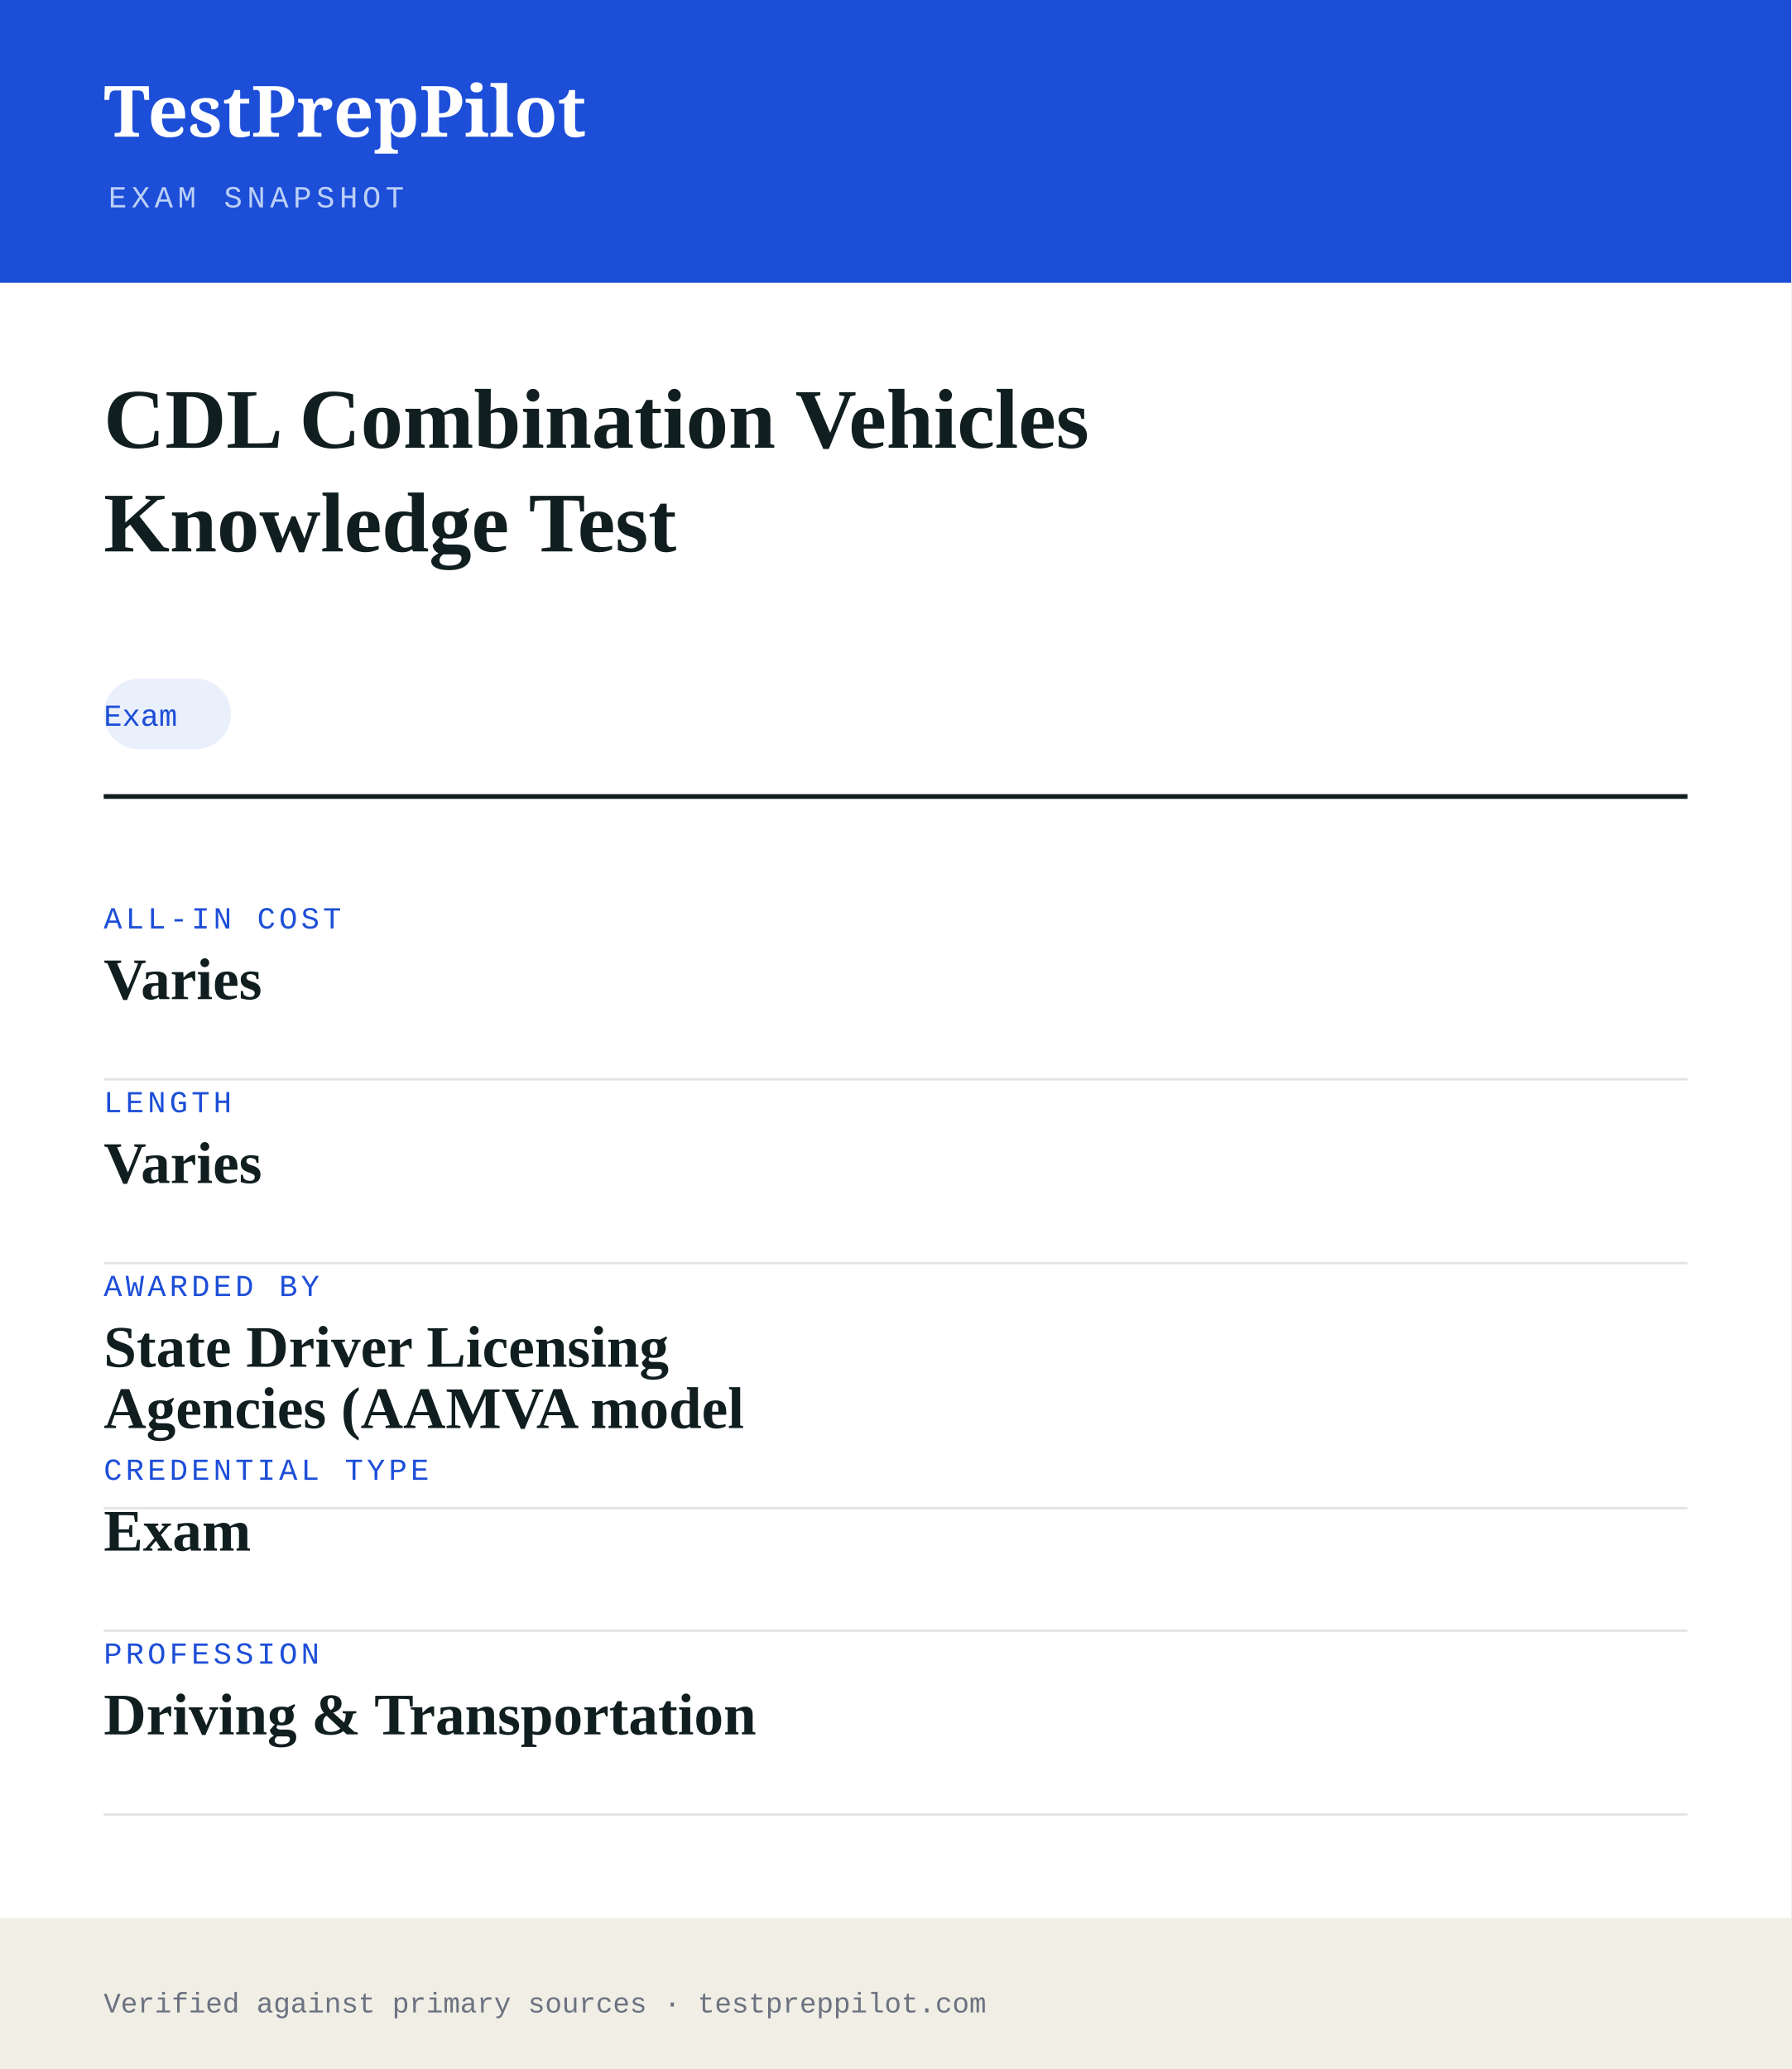
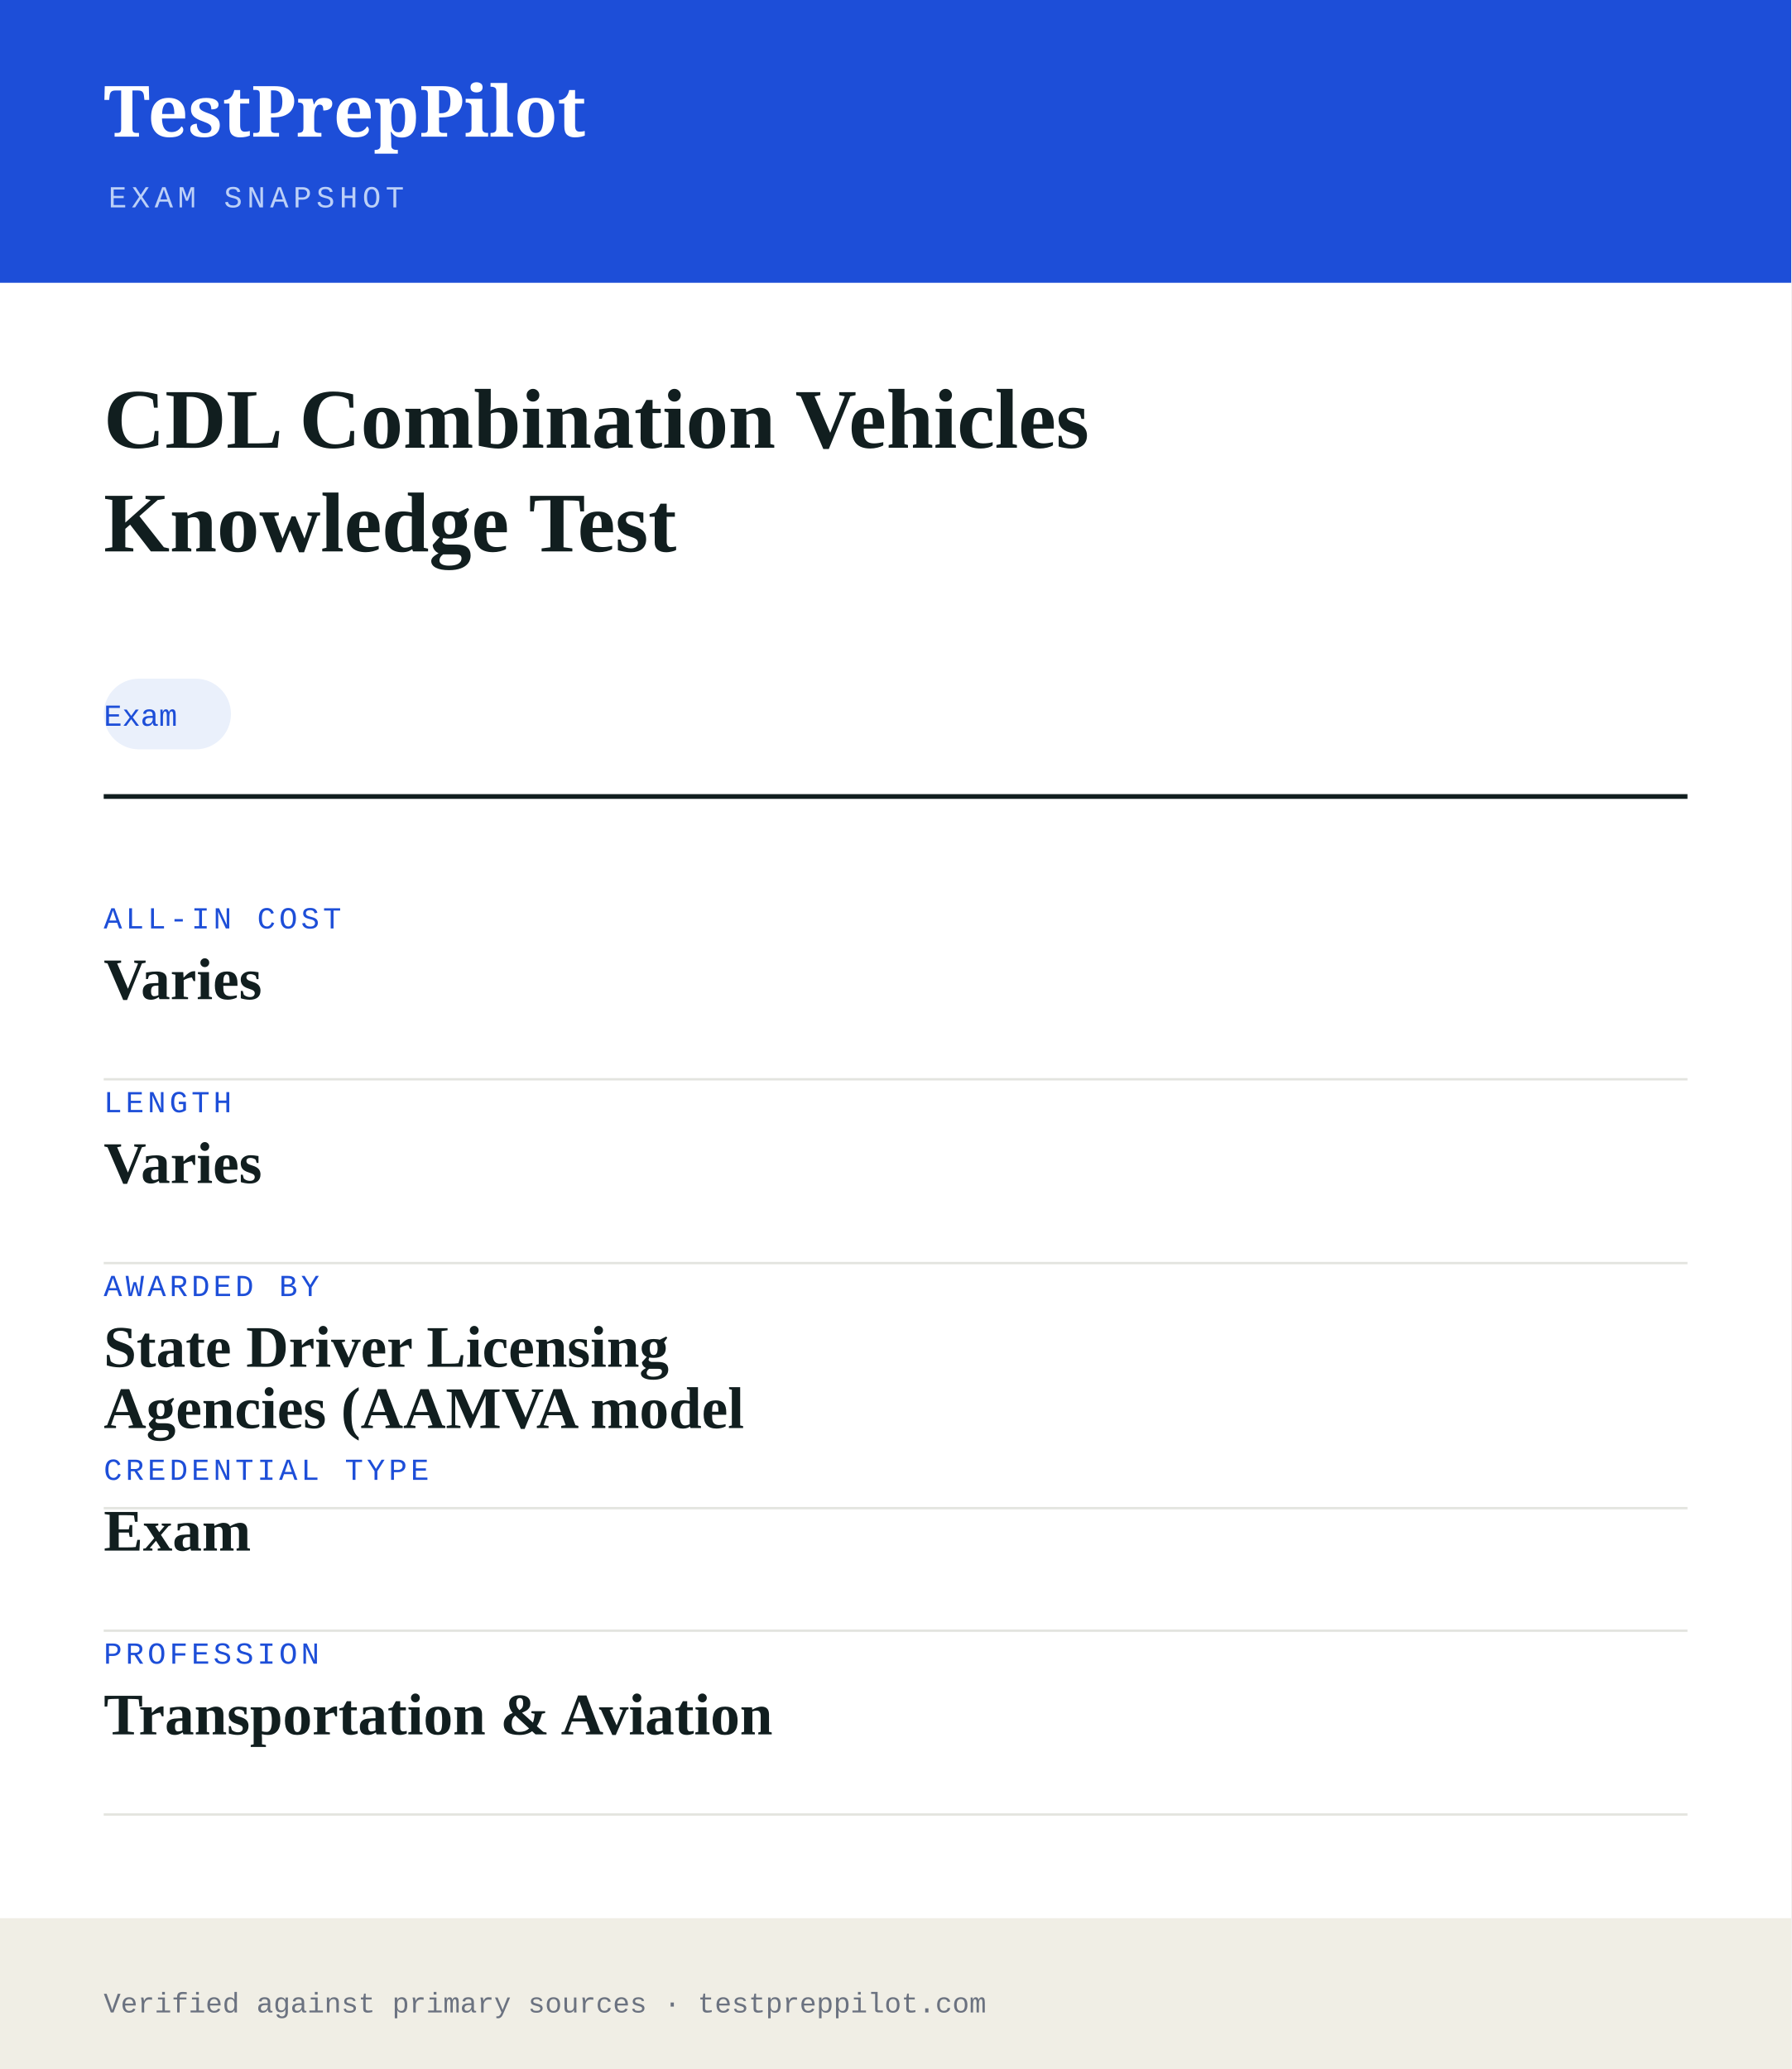
<svg xmlns="http://www.w3.org/2000/svg" width="760" height="878" viewBox="0 0 760 878" role="img" aria-label="CDL Combination Vehicles Knowledge Test — quick facts">
  <rect width="760" height="878" fill="#ffffff" />
  <rect width="760" height="120" fill="#1d4ed8" />
  <text x="44" y="58" font-family="Georgia, serif" font-size="30" font-weight="700" fill="#ffffff">TestPrepPilot</text>
  <text x="46" y="88" font-family="'Courier New', monospace" font-size="13" letter-spacing="2" fill="#bcd0f7">EXAM SNAPSHOT</text>
  <text x="44" y="190" font-family="Georgia, 'Times New Roman', serif" font-size="36" font-weight="700" fill="#111e1f">CDL Combination Vehicles</text>
  <text x="44" y="234" font-family="Georgia, 'Times New Roman', serif" font-size="36" font-weight="700" fill="#111e1f">Knowledge Test</text>
  <rect x="44" y="288" width="54" height="30" rx="15" fill="#eaf0fb" />
  <text x="44" y="308" font-family="'Courier New', monospace" font-size="13" fill="#1d4ed8">Exam</text>
  <line x1="44" y1="338" x2="716" y2="338" stroke="#111e1f" stroke-width="2" />
  <text x="44" y="394" font-family="'Courier New', monospace" font-size="13" letter-spacing="1.5" fill="#1d4ed8">ALL-IN COST</text>
  <text x="44" y="424" font-family="Georgia, 'Times New Roman', serif" font-size="25" font-weight="700" fill="#111e1f">Varies</text>
  <line x1="44" y1="458" x2="716" y2="458" stroke="#e3e4df" stroke-width="1" />
  <text x="44" y="472" font-family="'Courier New', monospace" font-size="13" letter-spacing="1.5" fill="#1d4ed8">LENGTH</text>
  <text x="44" y="502" font-family="Georgia, 'Times New Roman', serif" font-size="25" font-weight="700" fill="#111e1f">Varies</text>
  <line x1="44" y1="536" x2="716" y2="536" stroke="#e3e4df" stroke-width="1" />
  <text x="44" y="550" font-family="'Courier New', monospace" font-size="13" letter-spacing="1.5" fill="#1d4ed8">AWARDED BY</text>
  <text x="44" y="580" font-family="Georgia, 'Times New Roman', serif" font-size="25" font-weight="700" fill="#111e1f">State Driver Licensing</text>
  <text x="44" y="606" font-family="Georgia, 'Times New Roman', serif" font-size="25" font-weight="700" fill="#111e1f">Agencies (AAMVA model</text>
  <line x1="44" y1="640" x2="716" y2="640" stroke="#e3e4df" stroke-width="1" />
  <text x="44" y="628" font-family="'Courier New', monospace" font-size="13" letter-spacing="1.5" fill="#1d4ed8">CREDENTIAL TYPE</text>
  <text x="44" y="658" font-family="Georgia, 'Times New Roman', serif" font-size="25" font-weight="700" fill="#111e1f">Exam</text>
  <line x1="44" y1="692" x2="716" y2="692" stroke="#e3e4df" stroke-width="1" />
  <text x="44" y="706" font-family="'Courier New', monospace" font-size="13" letter-spacing="1.5" fill="#1d4ed8">PROFESSION</text>
-   <text x="44" y="736" font-family="Georgia, 'Times New Roman', serif" font-size="25" font-weight="700" fill="#111e1f">Driving &amp; Transportation</text>
+   <text x="44" y="736" font-family="Georgia, 'Times New Roman', serif" font-size="25" font-weight="700" fill="#111e1f">Transportation &amp; Aviation</text>
  <line x1="44" y1="770" x2="716" y2="770" stroke="#e3e4df" stroke-width="1" />
  <rect x="0" y="814" width="760" height="64" fill="#f0eee5" />
  <text x="44" y="854" font-family="'Courier New', monospace" font-size="12" fill="#6b7280">Verified against primary sources · testpreppilot.com</text>
</svg>
